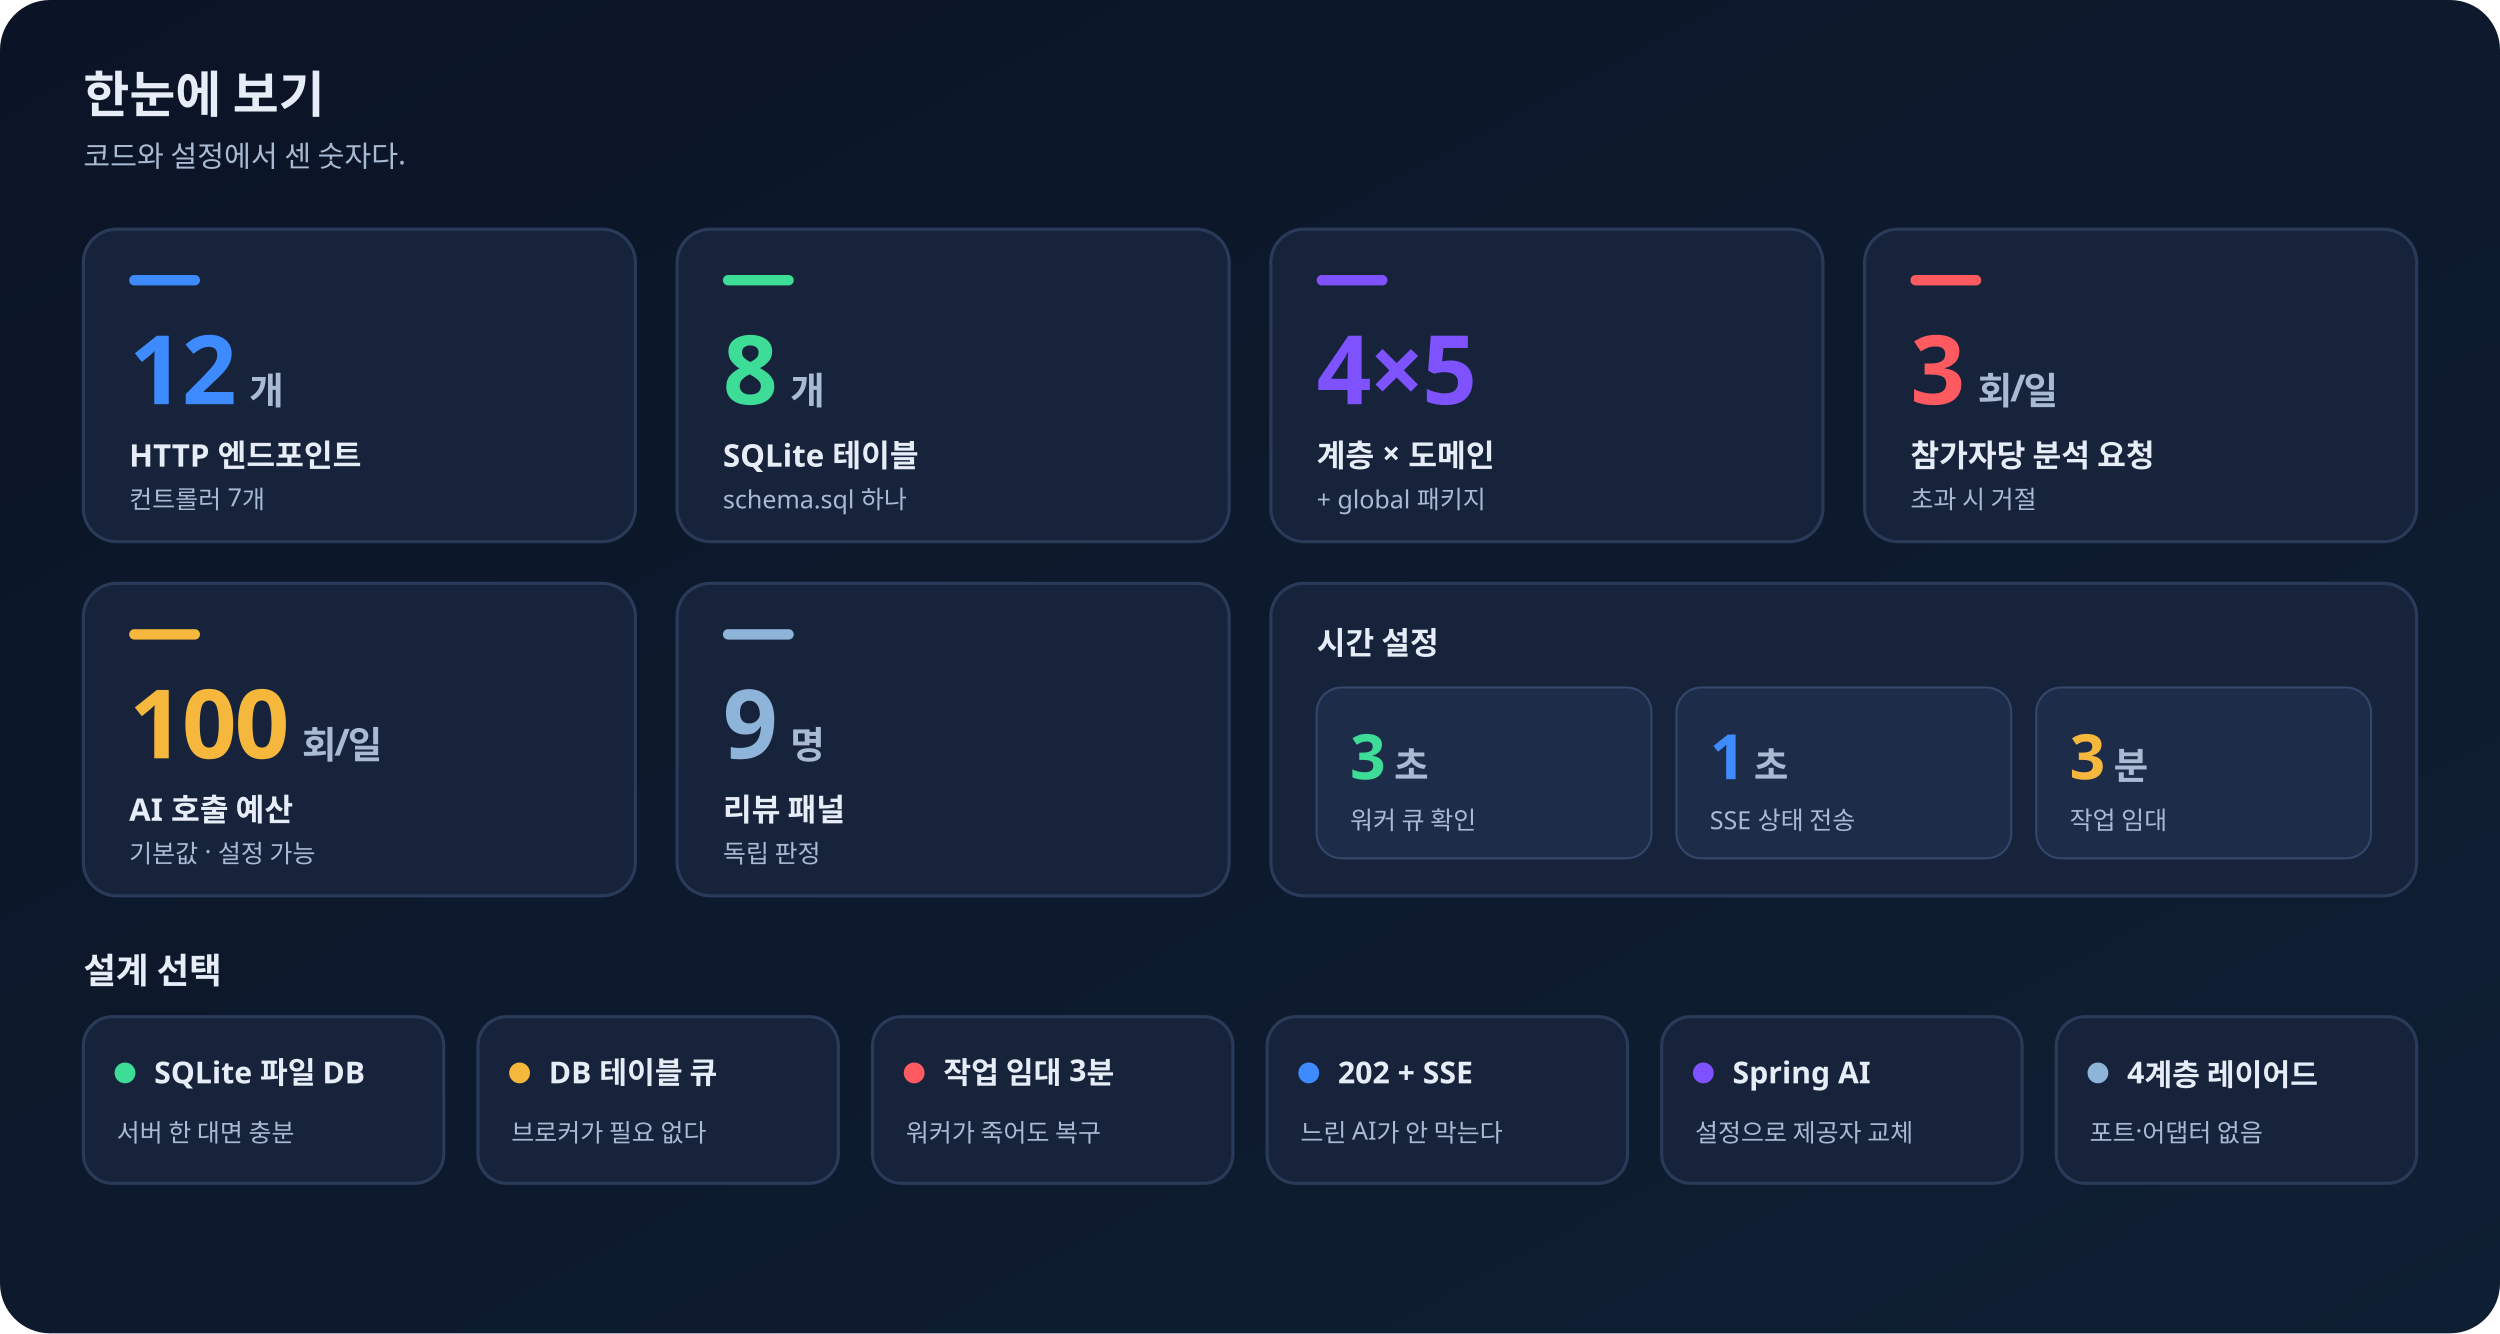
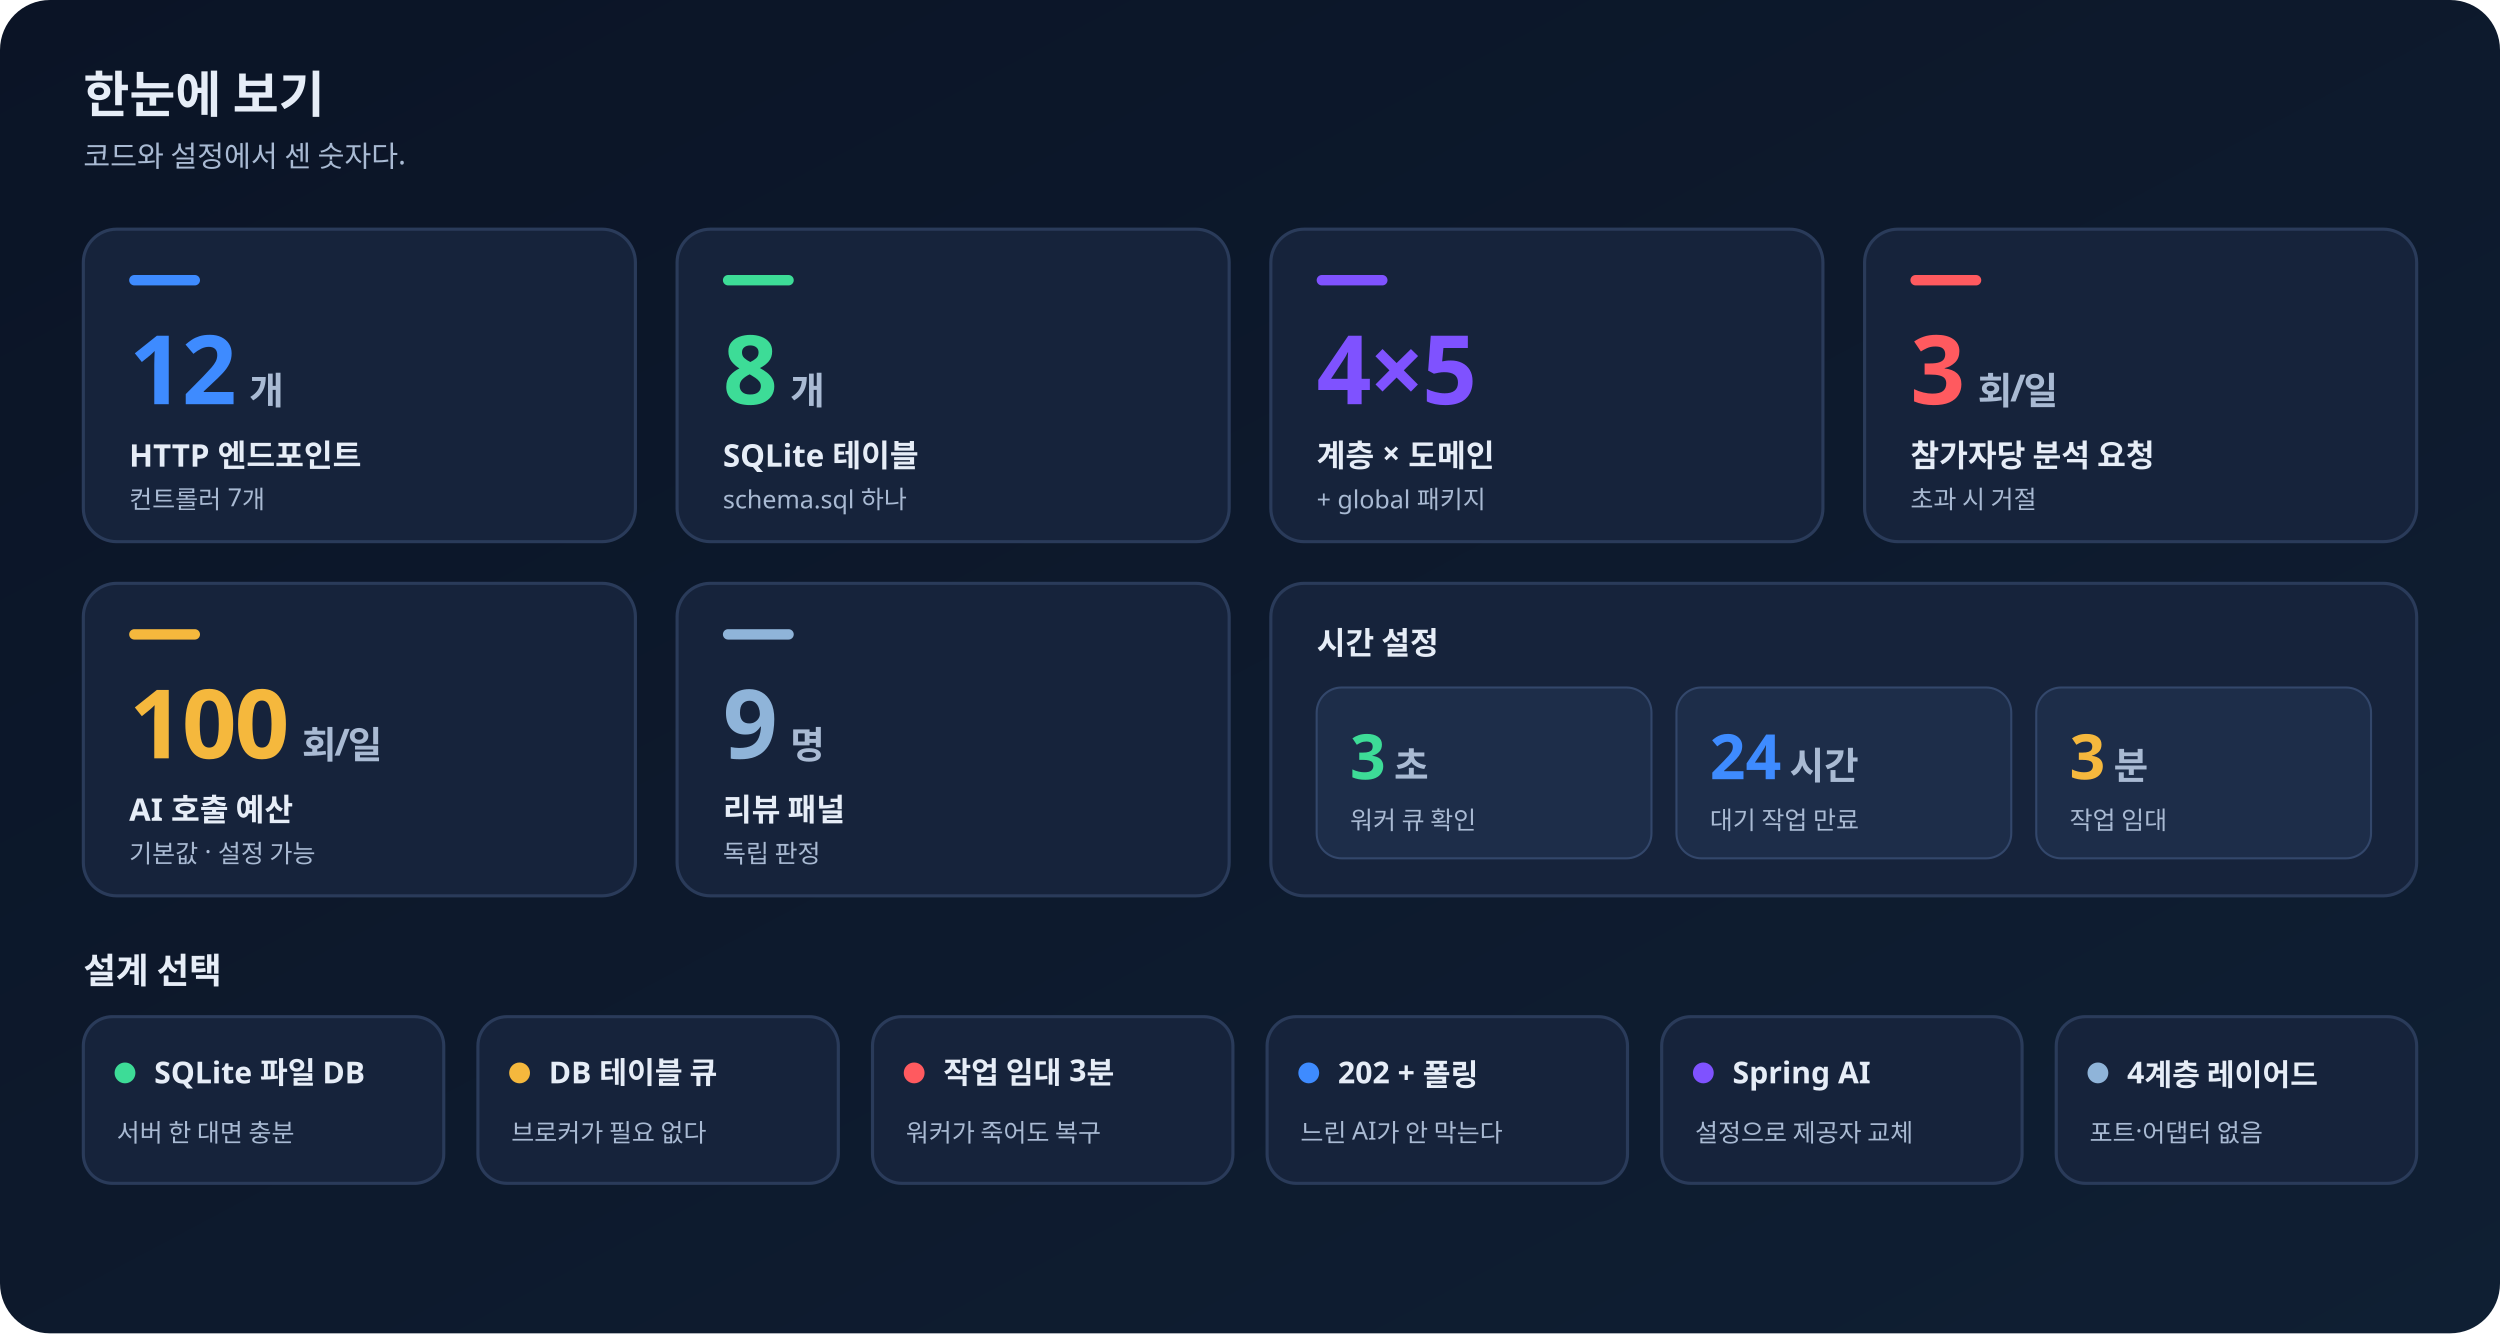
<svg xmlns="http://www.w3.org/2000/svg" viewBox="0 0 1200 640" width="1200" height="640" role="img" aria-label="한눈에 보기: 핵심 숫자와 설계 선택">
  <defs>
    <linearGradient id="bg" x1="0" y1="0" x2="1" y2="1">
      <stop offset="0" stop-color="#0B1426" />
      <stop offset="1" stop-color="#0F1F33" />
    </linearGradient>
    <style>
      text { font-family: Pretendard, 'Apple SD Gothic Neo', 'Noto Sans KR', 'Segoe UI', sans-serif; fill: #E6EDF7; }
      .t { font-size: 24px; font-weight: 800; }
      .h { font-size: 17px; font-weight: 700; }
      .s { font-size: 14px; fill: #A9BAD3; }
      .xs { font-size: 12px; fill: #A9BAD3; }
      .m { font-family: 'JetBrains Mono', 'D2Coding', Consolas, 'Courier New', monospace; }
      .card { fill: #16233B; stroke: #2A3B5A; stroke-width: 1.5; }
      .cell { fill: #1D2D49; stroke: #33476B; stroke-width: 1; }
      .big { font-size: 46px; font-weight: 800; letter-spacing: -1px; }
      .unit { font-size: 18px; font-weight: 700; fill: #A9BAD3; }
      .lb { font-size: 15px; font-weight: 700; }
      .mid { font-size: 30px; font-weight: 800; }
    </style>
  </defs>
  <rect width="1200" height="640" rx="24" fill="url(#bg)" />
  <text class="t" x="40" y="54">한눈에 보기</text>
  <text class="s" x="40" y="80">코드와 설정에서 센 숫자다.</text>
  <rect class="card" x="40" y="110" width="265" height="150" rx="16" />
  <rect x="62" y="132" width="34" height="5" rx="2.5" fill="#3E8BFF" />
  <text class="big" x="62" y="194" style="fill:#3E8BFF">12<tspan class="unit" dx="6">개</tspan>
  </text>
  <text class="lb" x="62" y="224">HTTP 엔드포인트</text>
  <text class="xs" x="62" y="244">컨트롤러 7개</text>
  <rect class="card" x="325" y="110" width="265" height="150" rx="16" />
  <rect x="347" y="132" width="34" height="5" rx="2.5" fill="#3DDC97" />
  <text class="big" x="347" y="194" style="fill:#3DDC97">8<tspan class="unit" dx="6">개</tspan>
  </text>
  <text class="lb" x="347" y="224">SQLite 테이블</text>
  <text class="xs" x="347" y="244">schema.sql 하나</text>
  <rect class="card" x="610" y="110" width="265" height="150" rx="16" />
  <rect x="632" y="132" width="34" height="5" rx="2.5" fill="#7F52FF" />
  <text class="big" x="632" y="194" style="fill:#7F52FF">4×5<tspan class="unit" dx="6" />
  </text>
  <text class="lb" x="632" y="224">계층 × 도메인</text>
  <text class="xs" x="632" y="244">+ global 패키지</text>
  <rect class="card" x="895" y="110" width="265" height="150" rx="16" />
  <rect x="917" y="132" width="34" height="5" rx="2.5" fill="#FF5A5F" />
  <text class="big" x="917" y="194" style="fill:#FF5A5F">3<tspan class="unit" dx="6">회/일</tspan>
  </text>
  <text class="lb" x="917" y="224">참가자당 분석 요청</text>
  <text class="xs" x="917" y="244">초과 시 거절</text>
  <rect class="card" x="40" y="280" width="265" height="150" rx="16" />
  <rect x="62" y="302" width="34" height="5" rx="2.5" fill="#F5B83D" />
  <text class="big" x="62" y="364" style="fill:#F5B83D">100<tspan class="unit" dx="6">회/일</tspan>
  </text>
  <text class="lb" x="62" y="394">AI 호출 예산</text>
  <text class="xs" x="62" y="414">기본값 · 설정 가능</text>
  <rect class="card" x="325" y="280" width="265" height="150" rx="16" />
  <rect x="347" y="302" width="34" height="5" rx="2.5" fill="#8FB4D9" />
  <text class="big" x="347" y="364" style="fill:#8FB4D9">9<tspan class="unit" dx="6">명</tspan>
  </text>
  <text class="lb" x="347" y="394">리뷰 패널</text>
  <text class="xs" x="347" y="414">독립 판정</text>
  <rect class="card" x="610" y="280" width="550" height="150" rx="16" />
  <text class="lb" x="632" y="314">시간 설정</text>
  <rect class="cell" x="632.0" y="330" width="160.7" height="82" rx="12" />
  <text class="mid" x="648.0" y="374" style="fill:#3DDC97">3<tspan class="unit" dx="4">초</tspan>
  </text>
  <text class="xs" x="648.0" y="398">워커 큐 확인</text>
  <rect class="cell" x="804.7" y="330" width="160.7" height="82" rx="12" />
-   <text class="mid" x="820.7" y="374" style="fill:#3E8BFF">1<tspan class="unit" dx="4">초</tspan>
+   <text class="mid" x="820.7" y="374" style="fill:#3E8BFF">24<tspan class="unit" dx="4">시간</tspan>
  </text>
-   <text class="xs" x="820.7" y="398">SSE 상태 전송</text>
+   <text class="xs" x="820.7" y="398">대기 작업 만료</text>
  <rect class="cell" x="977.4" y="330" width="160.7" height="82" rx="12" />
  <text class="mid" x="993.4" y="374" style="fill:#F5B83D">3<tspan class="unit" dx="4">분</tspan>
  </text>
  <text class="xs" x="993.4" y="398">작업 임대</text>
  <text class="h" x="40" y="472">설계 선택</text>
  <rect class="card" x="40.0" y="488" width="173" height="80" rx="14" />
  <circle cx="60.0" cy="515" r="5" fill="#3DDC97" />
  <text class="lb" x="74.0" y="520" style="font-size:14.5px">SQLite 파일 DB</text>
  <text class="xs" x="56.0" y="548">서버 한 대면 충분</text>
  <rect class="card" x="229.4" y="488" width="173" height="80" rx="14" />
  <circle cx="249.4" cy="515" r="5" fill="#F5B83D" />
  <text class="lb" x="263.4" y="520" style="font-size:14.5px">DB 테이블 큐</text>
  <text class="xs" x="245.4" y="548">브로커가 필요 없다</text>
  <rect class="card" x="418.8" y="488" width="173" height="80" rx="14" />
  <circle cx="438.8" cy="515" r="5" fill="#FF5A5F" />
  <text class="lb" x="452.8" y="520" style="font-size:14.5px">작업 임대 3분</text>
  <text class="xs" x="434.8" y="548">워커가 죽어도 복구</text>
  <rect class="card" x="608.2" y="488" width="173" height="80" rx="14" />
  <circle cx="628.2" cy="515" r="5" fill="#3E8BFF" />
-   <text class="lb" x="642.2" y="520" style="font-size:14.5px">202 + SSE</text>
+   <text class="lb" x="642.2" y="520" style="font-size:14.5px">202 + 폴링</text>
  <text class="xs" x="624.2" y="548">느린 AI가 안 막는다</text>
  <rect class="card" x="797.6" y="488" width="173" height="80" rx="14" />
  <circle cx="817.6" cy="515" r="5" fill="#7F52FF" />
  <text class="lb" x="831.6" y="520" style="font-size:14.5px">Spring AI</text>
  <text class="xs" x="813.6" y="548">설정으로 제공자 교체</text>
  <rect class="card" x="987.0" y="488" width="173" height="80" rx="14" />
  <circle cx="1007.0" cy="515" r="5" fill="#8FB4D9" />
  <text class="lb" x="1021.0" y="520" style="font-size:14.5px">4계층 레이어드</text>
  <text class="xs" x="1003.0" y="548">포트·어댑터 없음</text>
</svg>
